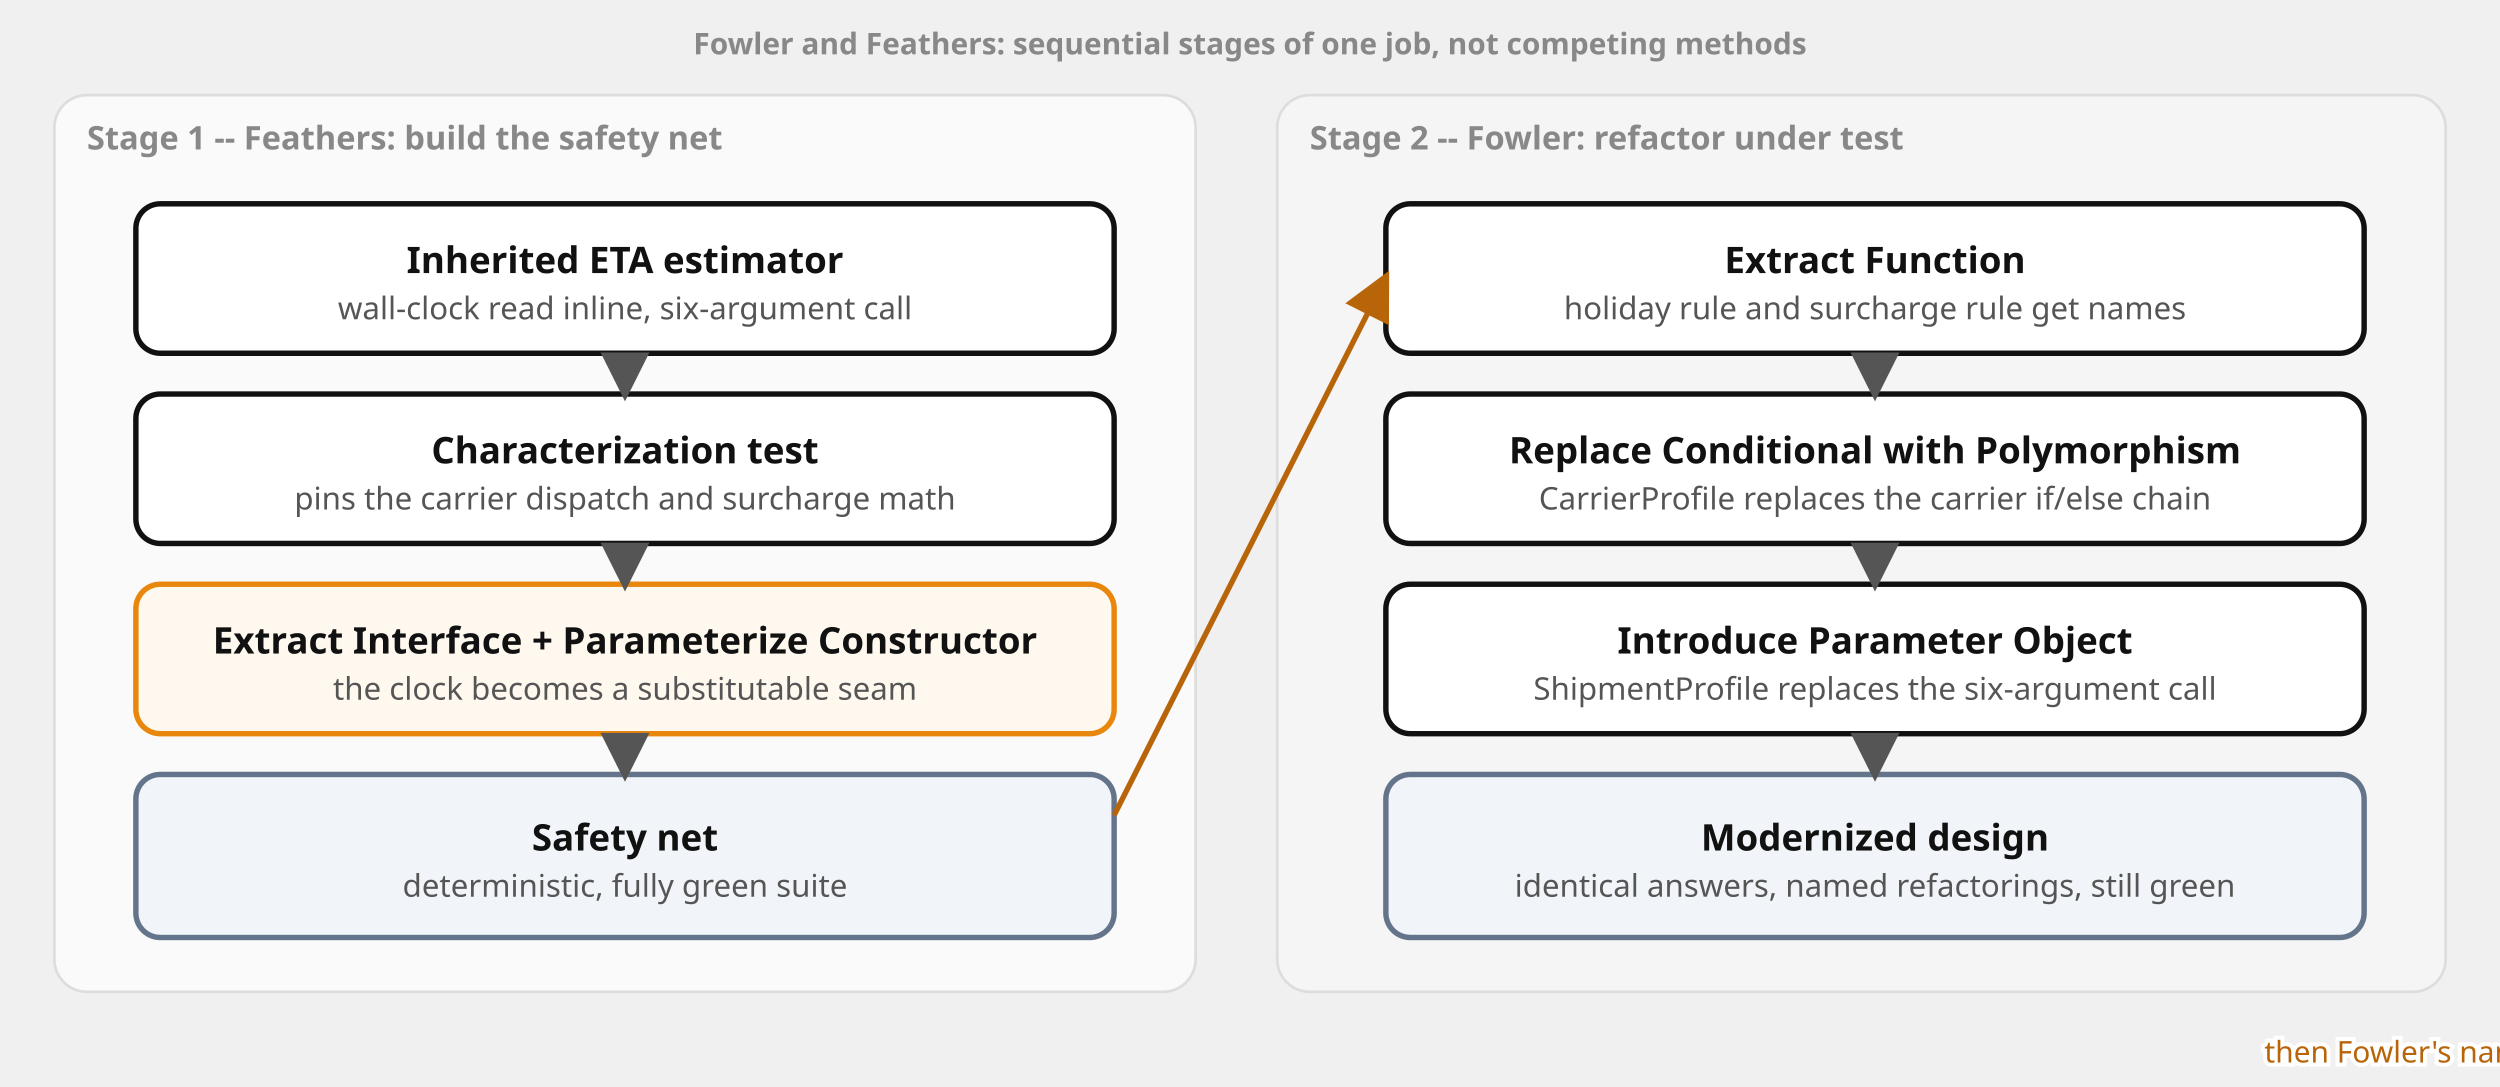
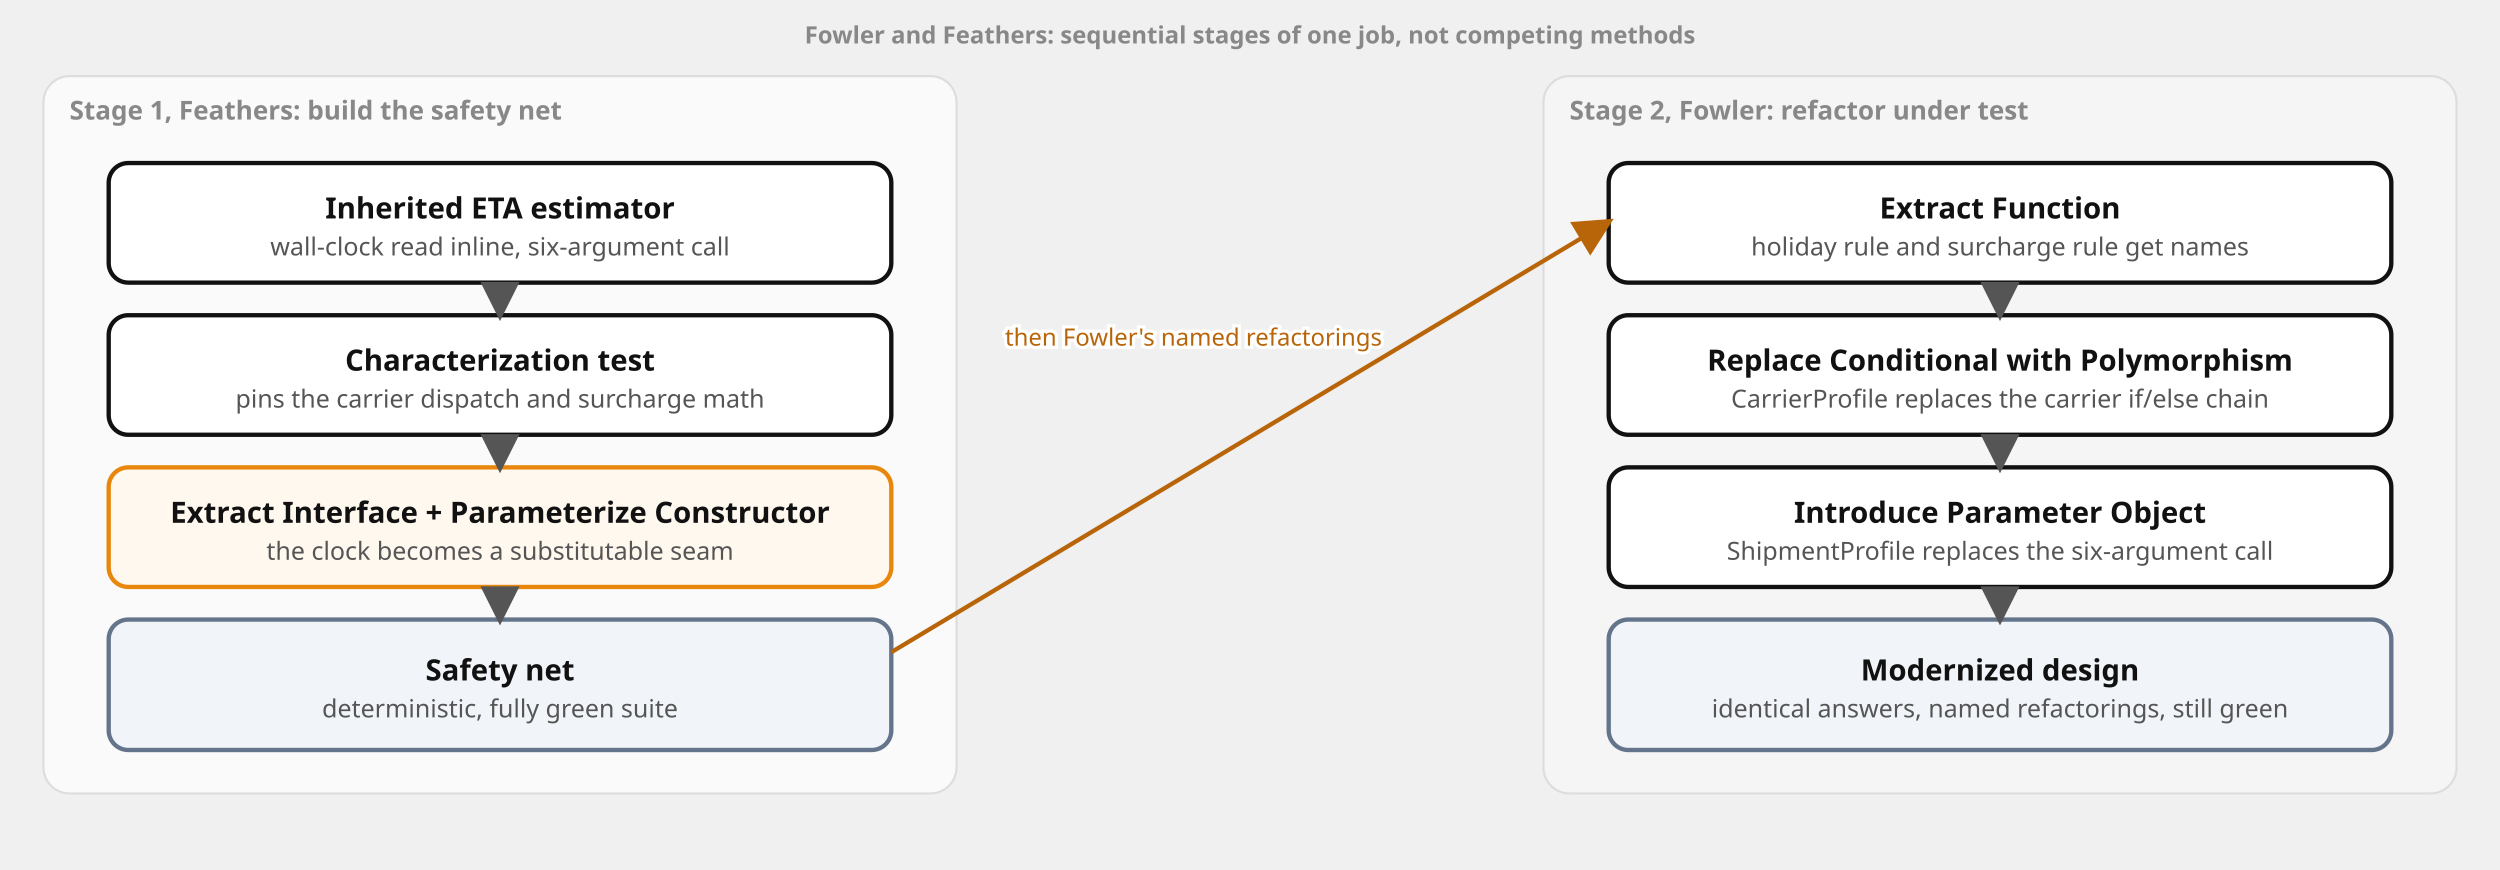
- <svg xmlns="http://www.w3.org/2000/svg" viewBox="0 0 920 400" font-family="'Red Hat Text', system-ui, sans-serif" role="img">
+ <svg xmlns="http://www.w3.org/2000/svg" viewBox="0 0 1150 400" font-family="'Red Hat Text', system-ui, sans-serif" role="img">
  <defs>
    <marker id="a" viewBox="0 0 10 10" refX="8.5" refY="5" markerWidth="9" markerHeight="9" orient="auto-start-reverse">
      <path d="M0,0 L10,5 L0,10 z" fill="#555" />
    </marker>
    <marker id="am" viewBox="0 0 10 10" refX="8.5" refY="5" markerWidth="9" markerHeight="9" orient="auto-start-reverse">
      <path d="M0,0 L10,5 L0,10 z" fill="#b8650a" />
    </marker>
  </defs>
  <rect x="20" y="35" width="420" height="330" rx="12" fill="#fafafa" stroke="#ddd" />
-   <text x="32" y="55" font-size="12" font-weight="700" fill="#888">Stage 1 -- Feathers: build the safety net</text>
-   <rect x="470" y="35" width="430" height="330" rx="12" fill="#f5f5f5" stroke="#ddd" />
-   <text x="482" y="55" font-size="12" font-weight="700" fill="#888">Stage 2 -- Fowler: refactor under test</text>
+   <text x="32" y="55" font-size="12" font-weight="700" fill="#888">Stage 1, Feathers: build the safety net</text>
+   <rect x="710" y="35" width="420" height="330" rx="12" fill="#f5f5f5" stroke="#ddd" />
+   <text x="722" y="55" font-size="12" font-weight="700" fill="#888">Stage 2, Fowler: refactor under test</text>
  <rect x="50" y="75" width="360" height="55" rx="9" fill="#ffffff" stroke="#111111" stroke-width="2" />
  <text x="230.0" y="100.5" font-size="13.5" font-weight="700" fill="#111111" text-anchor="middle">Inherited ETA estimator</text>
  <text x="230.0" y="117.5" font-size="11.5" fill="#555555" text-anchor="middle">wall-clock read inline, six-argument call</text>
  <rect x="50" y="145" width="360" height="55" rx="9" fill="#ffffff" stroke="#111111" stroke-width="2" />
  <text x="230.0" y="170.5" font-size="13.5" font-weight="700" fill="#111111" text-anchor="middle">Characterization test</text>
  <text x="230.0" y="187.5" font-size="11.5" fill="#555555" text-anchor="middle">pins the carrier dispatch and surcharge math</text>
  <rect x="50" y="215" width="360" height="55" rx="9" fill="#fff8ef" stroke="#e8870c" stroke-width="2" />
  <text x="230.0" y="240.5" font-size="13.5" font-weight="700" fill="#111111" text-anchor="middle">Extract Interface + Parameterize Constructor</text>
  <text x="230.0" y="257.5" font-size="11.5" fill="#555555" text-anchor="middle">the clock becomes a substitutable seam</text>
  <rect x="50" y="285" width="360" height="60" rx="9" fill="#f1f5f9" stroke="#64748b" stroke-width="2" />
  <text x="230.0" y="313.0" font-size="13.5" font-weight="700" fill="#111111" text-anchor="middle">Safety net</text>
  <text x="230.0" y="330.0" font-size="11.5" fill="#555555" text-anchor="middle">deterministic, fully green suite</text>
-   <rect x="510" y="75" width="360" height="55" rx="9" fill="#ffffff" stroke="#111111" stroke-width="2" />
-   <text x="690.0" y="100.5" font-size="13.5" font-weight="700" fill="#111111" text-anchor="middle">Extract Function</text>
-   <text x="690.0" y="117.5" font-size="11.5" fill="#555555" text-anchor="middle">holiday rule and surcharge rule get names</text>
-   <rect x="510" y="145" width="360" height="55" rx="9" fill="#ffffff" stroke="#111111" stroke-width="2" />
-   <text x="690.0" y="170.5" font-size="13.5" font-weight="700" fill="#111111" text-anchor="middle">Replace Conditional with Polymorphism</text>
-   <text x="690.0" y="187.5" font-size="11.5" fill="#555555" text-anchor="middle">CarrierProfile replaces the carrier if/else chain</text>
-   <rect x="510" y="215" width="360" height="55" rx="9" fill="#ffffff" stroke="#111111" stroke-width="2" />
-   <text x="690.0" y="240.5" font-size="13.5" font-weight="700" fill="#111111" text-anchor="middle">Introduce Parameter Object</text>
-   <text x="690.0" y="257.5" font-size="11.5" fill="#555555" text-anchor="middle">ShipmentProfile replaces the six-argument call</text>
-   <rect x="510" y="285" width="360" height="60" rx="9" fill="#f1f5f9" stroke="#64748b" stroke-width="2" />
-   <text x="690.0" y="313.0" font-size="13.5" font-weight="700" fill="#111111" text-anchor="middle">Modernized design</text>
-   <text x="690.0" y="330.0" font-size="11.5" fill="#555555" text-anchor="middle">identical answers, named refactorings, still green</text>
-   <path d="M230,130 L230,145" fill="none" stroke="#555" stroke-width="2" marker-end="url(#a)" />
-   <path d="M230,200 L230,215" fill="none" stroke="#555" stroke-width="2" marker-end="url(#a)" />
-   <path d="M230,270 L230,285" fill="none" stroke="#555" stroke-width="2" marker-end="url(#a)" />
-   <path d="M690,130 L690,145" fill="none" stroke="#555" stroke-width="2" marker-end="url(#a)" />
-   <path d="M690,200 L690,215" fill="none" stroke="#555" stroke-width="2" marker-end="url(#a)" />
-   <path d="M690,270 L690,285" fill="none" stroke="#555" stroke-width="2" marker-end="url(#a)" />
-   <path d="M410,300 L510,102" fill="none" stroke="#b8650a" stroke-width="2" marker-end="url(#am)" />
-   <text x="920.0" y="391.0" font-size="11" fill="#ffffff" stroke="#ffffff" stroke-width="3" paint-order="stroke" text-anchor="middle">then Fowler's named refactorings</text>
-   <text x="920.0" y="391.0" font-size="11" fill="#b8650a" text-anchor="middle">then Fowler's named refactorings</text>
-   <text x="460" y="20" font-size="11" fill="#888" text-anchor="middle" font-weight="700">Fowler and Feathers: sequential stages of one job, not competing methods</text>
+   <rect x="740" y="75" width="360" height="55" rx="9" fill="#ffffff" stroke="#111111" stroke-width="2" />
+   <text x="920.0" y="100.5" font-size="13.5" font-weight="700" fill="#111111" text-anchor="middle">Extract Function</text>
+   <text x="920.0" y="117.5" font-size="11.5" fill="#555555" text-anchor="middle">holiday rule and surcharge rule get names</text>
+   <rect x="740" y="145" width="360" height="55" rx="9" fill="#ffffff" stroke="#111111" stroke-width="2" />
+   <text x="920.0" y="170.5" font-size="13.5" font-weight="700" fill="#111111" text-anchor="middle">Replace Conditional with Polymorphism</text>
+   <text x="920.0" y="187.5" font-size="11.5" fill="#555555" text-anchor="middle">CarrierProfile replaces the carrier if/else chain</text>
+   <rect x="740" y="215" width="360" height="55" rx="9" fill="#ffffff" stroke="#111111" stroke-width="2" />
+   <text x="920.0" y="240.5" font-size="13.5" font-weight="700" fill="#111111" text-anchor="middle">Introduce Parameter Object</text>
+   <text x="920.0" y="257.5" font-size="11.5" fill="#555555" text-anchor="middle">ShipmentProfile replaces the six-argument call</text>
+   <rect x="740" y="285" width="360" height="60" rx="9" fill="#f1f5f9" stroke="#64748b" stroke-width="2" />
+   <text x="920.0" y="313.0" font-size="13.5" font-weight="700" fill="#111111" text-anchor="middle">Modernized design</text>
+   <text x="920.0" y="330.0" font-size="11.5" fill="#555555" text-anchor="middle">identical answers, named refactorings, still green</text>
+   <path d="M230.0,130 L230.0,145" fill="none" stroke="#555" stroke-width="2" marker-end="url(#a)" />
+   <path d="M230.0,200 L230.0,215" fill="none" stroke="#555" stroke-width="2" marker-end="url(#a)" />
+   <path d="M230.0,270 L230.0,285" fill="none" stroke="#555" stroke-width="2" marker-end="url(#a)" />
+   <path d="M920.0,130 L920.0,145" fill="none" stroke="#555" stroke-width="2" marker-end="url(#a)" />
+   <path d="M920.0,200 L920.0,215" fill="none" stroke="#555" stroke-width="2" marker-end="url(#a)" />
+   <path d="M920.0,270 L920.0,285" fill="none" stroke="#555" stroke-width="2" marker-end="url(#a)" />
+   <path d="M410,300 L740,102" fill="none" stroke="#b8650a" stroke-width="2" marker-end="url(#am)" />
+   <text x="549.0" y="159.0" font-size="11" fill="#ffffff" stroke="#ffffff" stroke-width="3" paint-order="stroke" text-anchor="middle">then Fowler's named refactorings</text>
+   <text x="549.0" y="159.0" font-size="11" fill="#b8650a" text-anchor="middle">then Fowler's named refactorings</text>
+   <text x="575" y="20" font-size="11" fill="#888" text-anchor="middle" font-weight="700">Fowler and Feathers: sequential stages of one job, not competing methods</text>
</svg>
